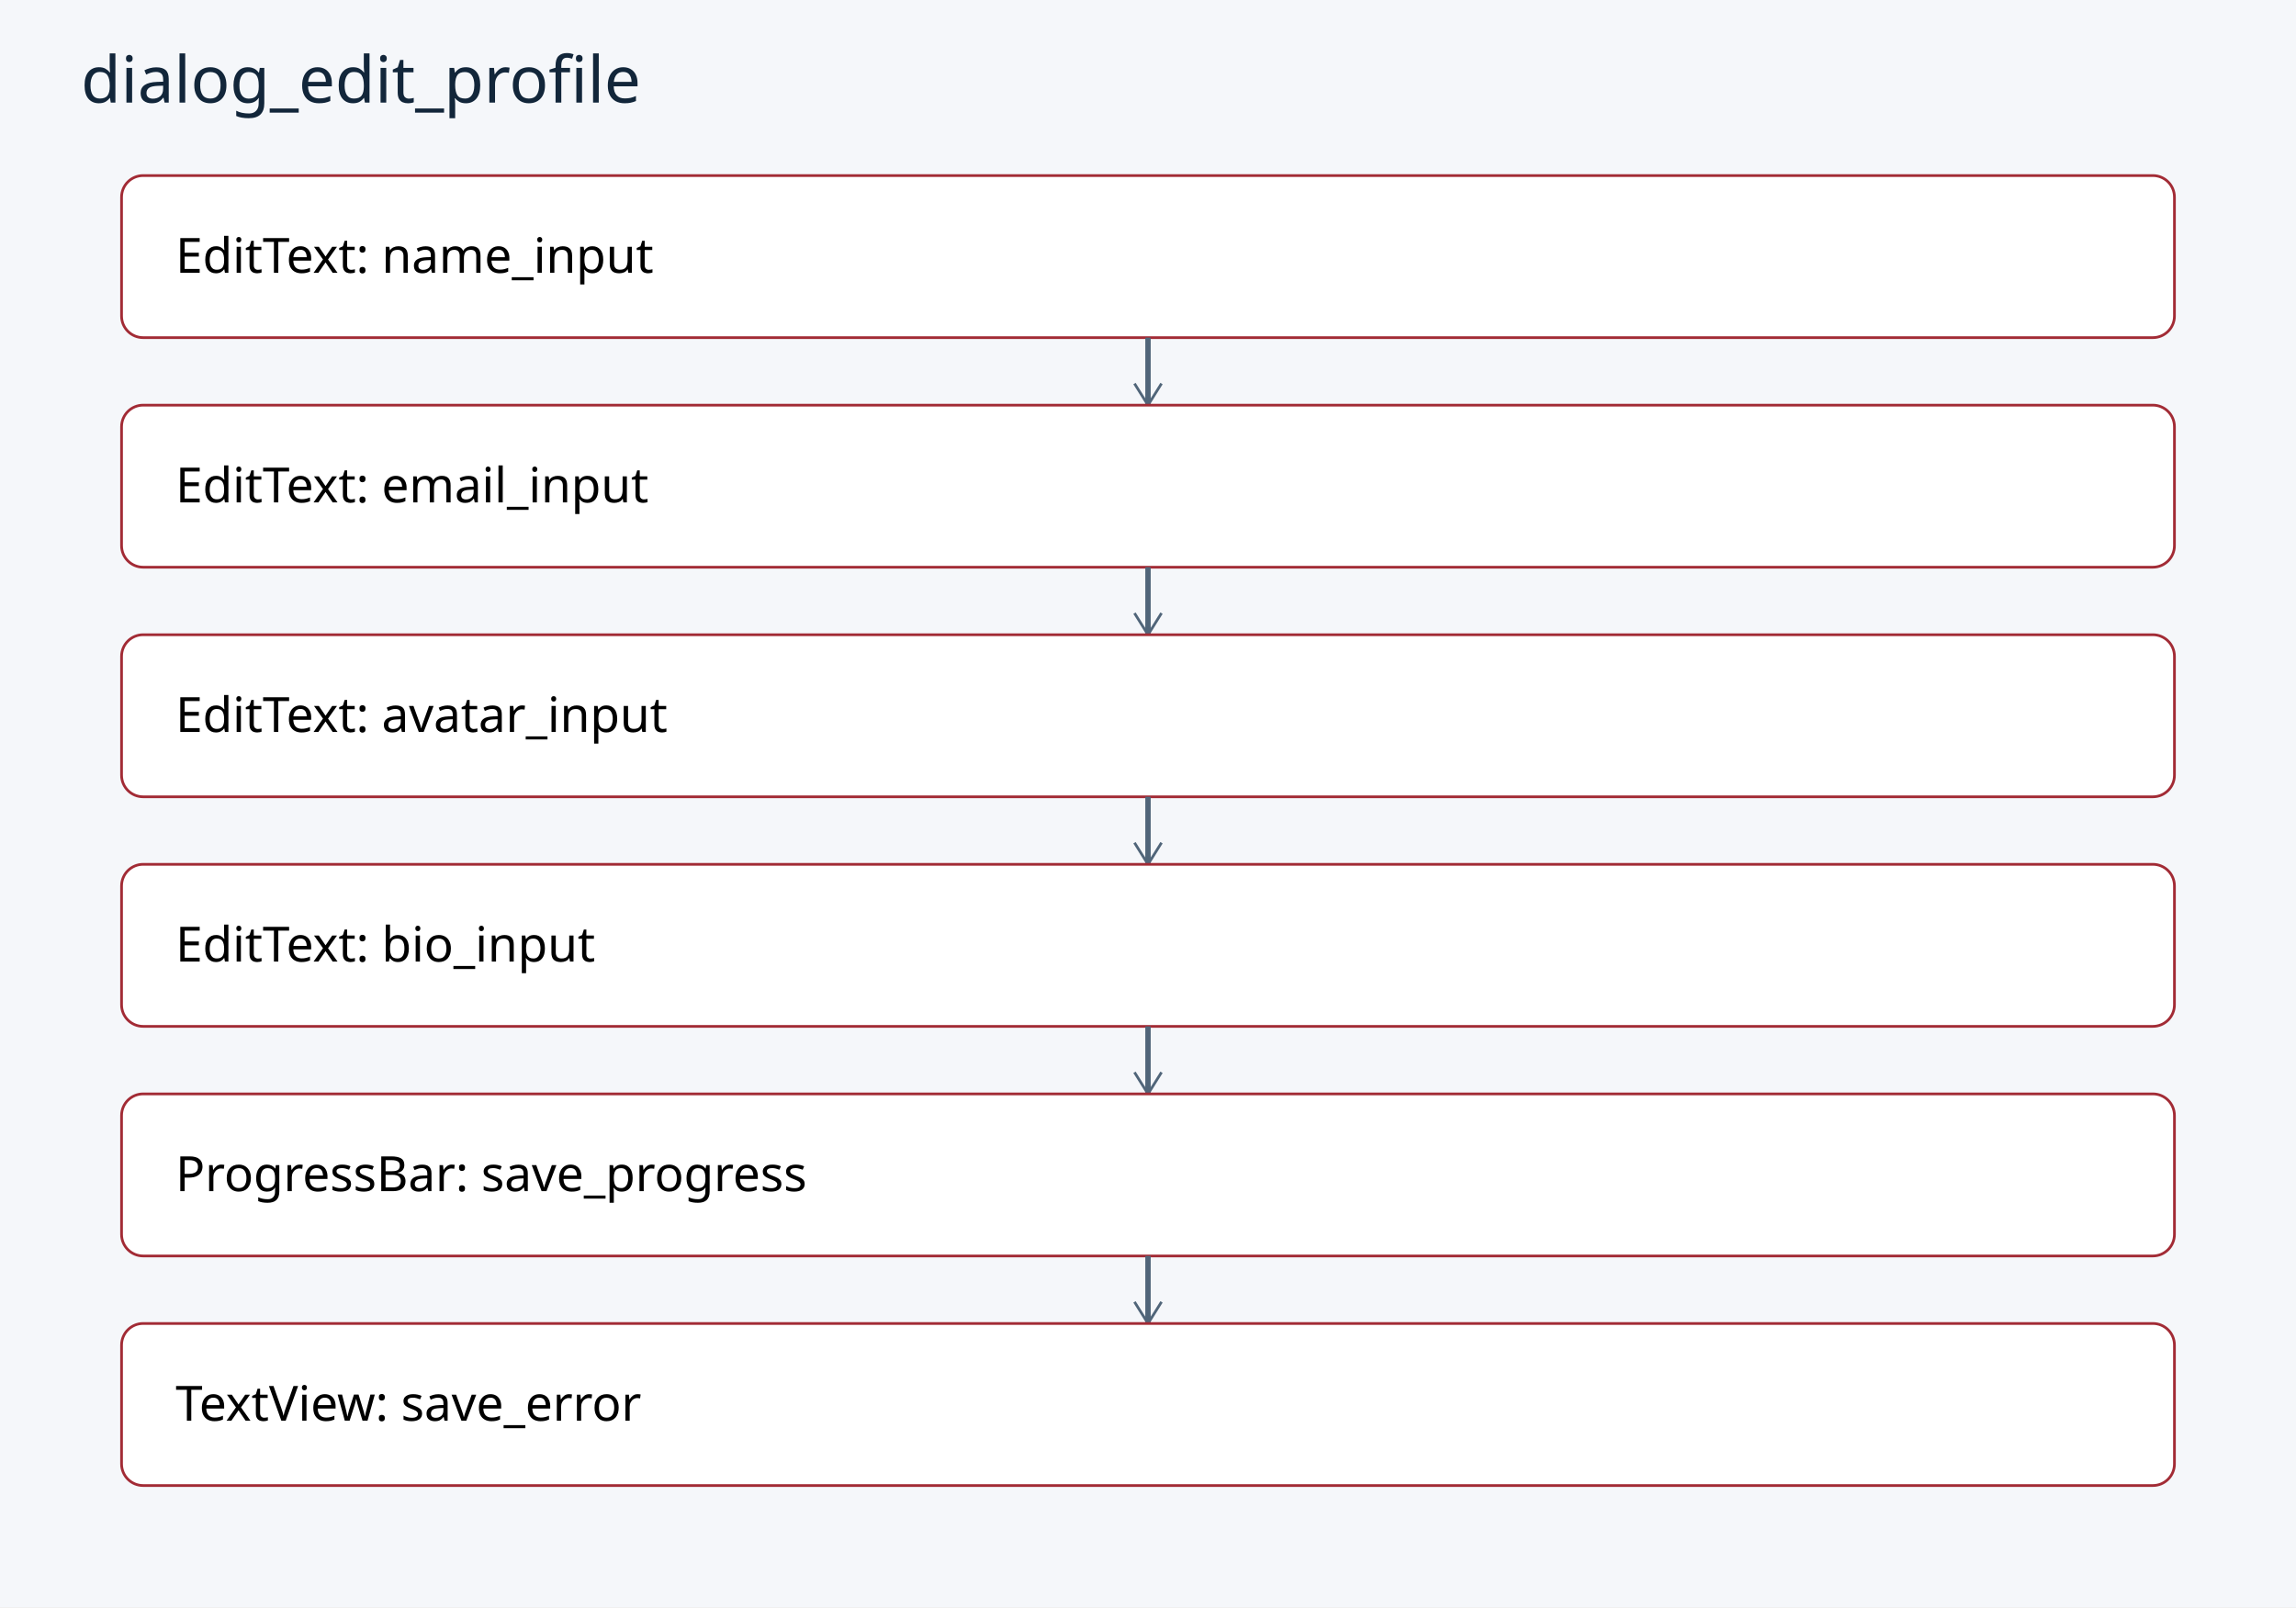
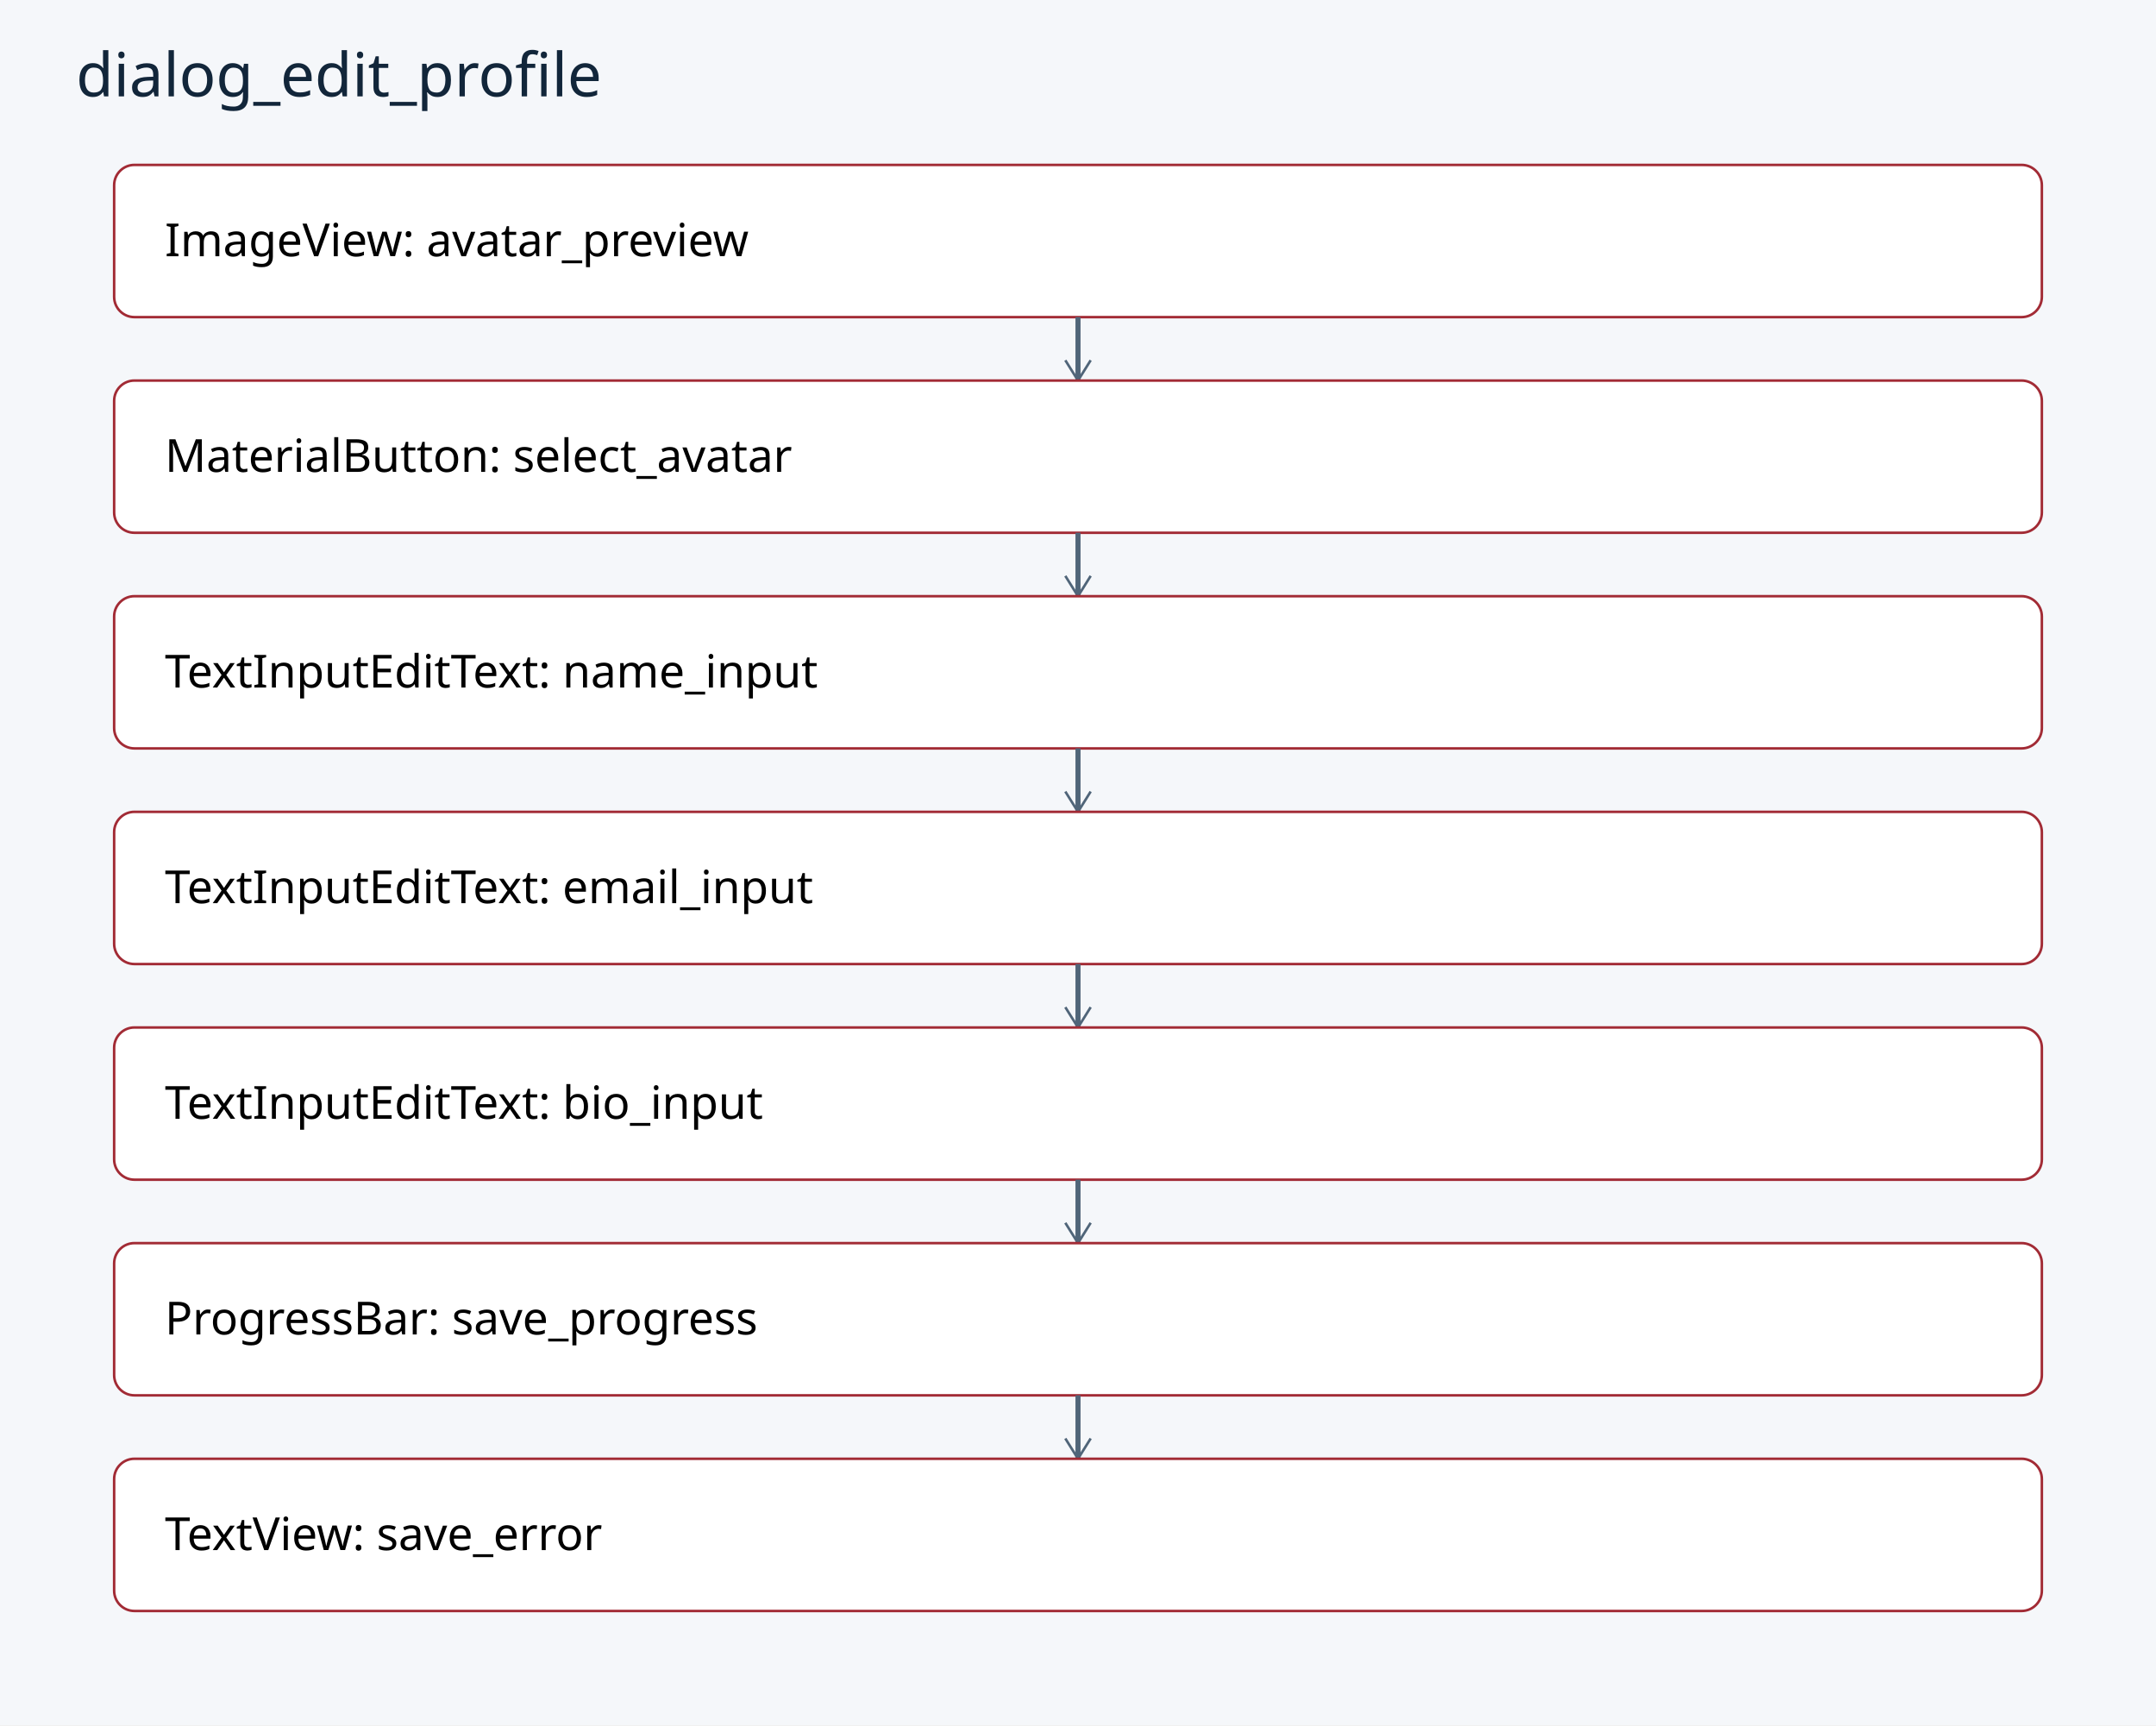
- <svg xmlns="http://www.w3.org/2000/svg" width="850" height="595" viewBox="0 0 850 595" role="img" aria-label="dialog_edit_profile">
+ <svg xmlns="http://www.w3.org/2000/svg" width="850" height="680" viewBox="0 0 850 680" role="img" aria-label="dialog_edit_profile">
  <rect width="100%" height="100%" fill="#f5f7fa" />
  <text x="30" y="38" font-family="sans-serif" font-size="24" fill="#12263a">dialog_edit_profile</text>
  <rect x="45" y="65" width="760" height="60" rx="8" fill="white" stroke="#a22b35" />
-   <text x="65" y="101" font-family="sans-serif" font-size="18">EditText: name_input</text>
+   <text x="65" y="101" font-family="sans-serif" font-size="18">ImageView: avatar_preview</text>
  <path d="M425 125 V150" stroke="#506579" stroke-width="2" />
  <path d="M420 142 L425 150 L430 142" fill="none" stroke="#506579" />
  <rect x="45" y="150" width="760" height="60" rx="8" fill="white" stroke="#a22b35" />
-   <text x="65" y="186" font-family="sans-serif" font-size="18">EditText: email_input</text>
+   <text x="65" y="186" font-family="sans-serif" font-size="18">MaterialButton: select_avatar</text>
  <path d="M425 210 V235" stroke="#506579" stroke-width="2" />
  <path d="M420 227 L425 235 L430 227" fill="none" stroke="#506579" />
  <rect x="45" y="235" width="760" height="60" rx="8" fill="white" stroke="#a22b35" />
-   <text x="65" y="271" font-family="sans-serif" font-size="18">EditText: avatar_input</text>
+   <text x="65" y="271" font-family="sans-serif" font-size="18">TextInputEditText: name_input</text>
  <path d="M425 295 V320" stroke="#506579" stroke-width="2" />
  <path d="M420 312 L425 320 L430 312" fill="none" stroke="#506579" />
  <rect x="45" y="320" width="760" height="60" rx="8" fill="white" stroke="#a22b35" />
-   <text x="65" y="356" font-family="sans-serif" font-size="18">EditText: bio_input</text>
+   <text x="65" y="356" font-family="sans-serif" font-size="18">TextInputEditText: email_input</text>
  <path d="M425 380 V405" stroke="#506579" stroke-width="2" />
  <path d="M420 397 L425 405 L430 397" fill="none" stroke="#506579" />
  <rect x="45" y="405" width="760" height="60" rx="8" fill="white" stroke="#a22b35" />
-   <text x="65" y="441" font-family="sans-serif" font-size="18">ProgressBar: save_progress</text>
+   <text x="65" y="441" font-family="sans-serif" font-size="18">TextInputEditText: bio_input</text>
  <path d="M425 465 V490" stroke="#506579" stroke-width="2" />
  <path d="M420 482 L425 490 L430 482" fill="none" stroke="#506579" />
  <rect x="45" y="490" width="760" height="60" rx="8" fill="white" stroke="#a22b35" />
-   <text x="65" y="526" font-family="sans-serif" font-size="18">TextView: save_error</text>
+   <text x="65" y="526" font-family="sans-serif" font-size="18">ProgressBar: save_progress</text>
+   <path d="M425 550 V575" stroke="#506579" stroke-width="2" />
+   <path d="M420 567 L425 575 L430 567" fill="none" stroke="#506579" />
+   <rect x="45" y="575" width="760" height="60" rx="8" fill="white" stroke="#a22b35" />
+   <text x="65" y="611" font-family="sans-serif" font-size="18">TextView: save_error</text>
</svg>
